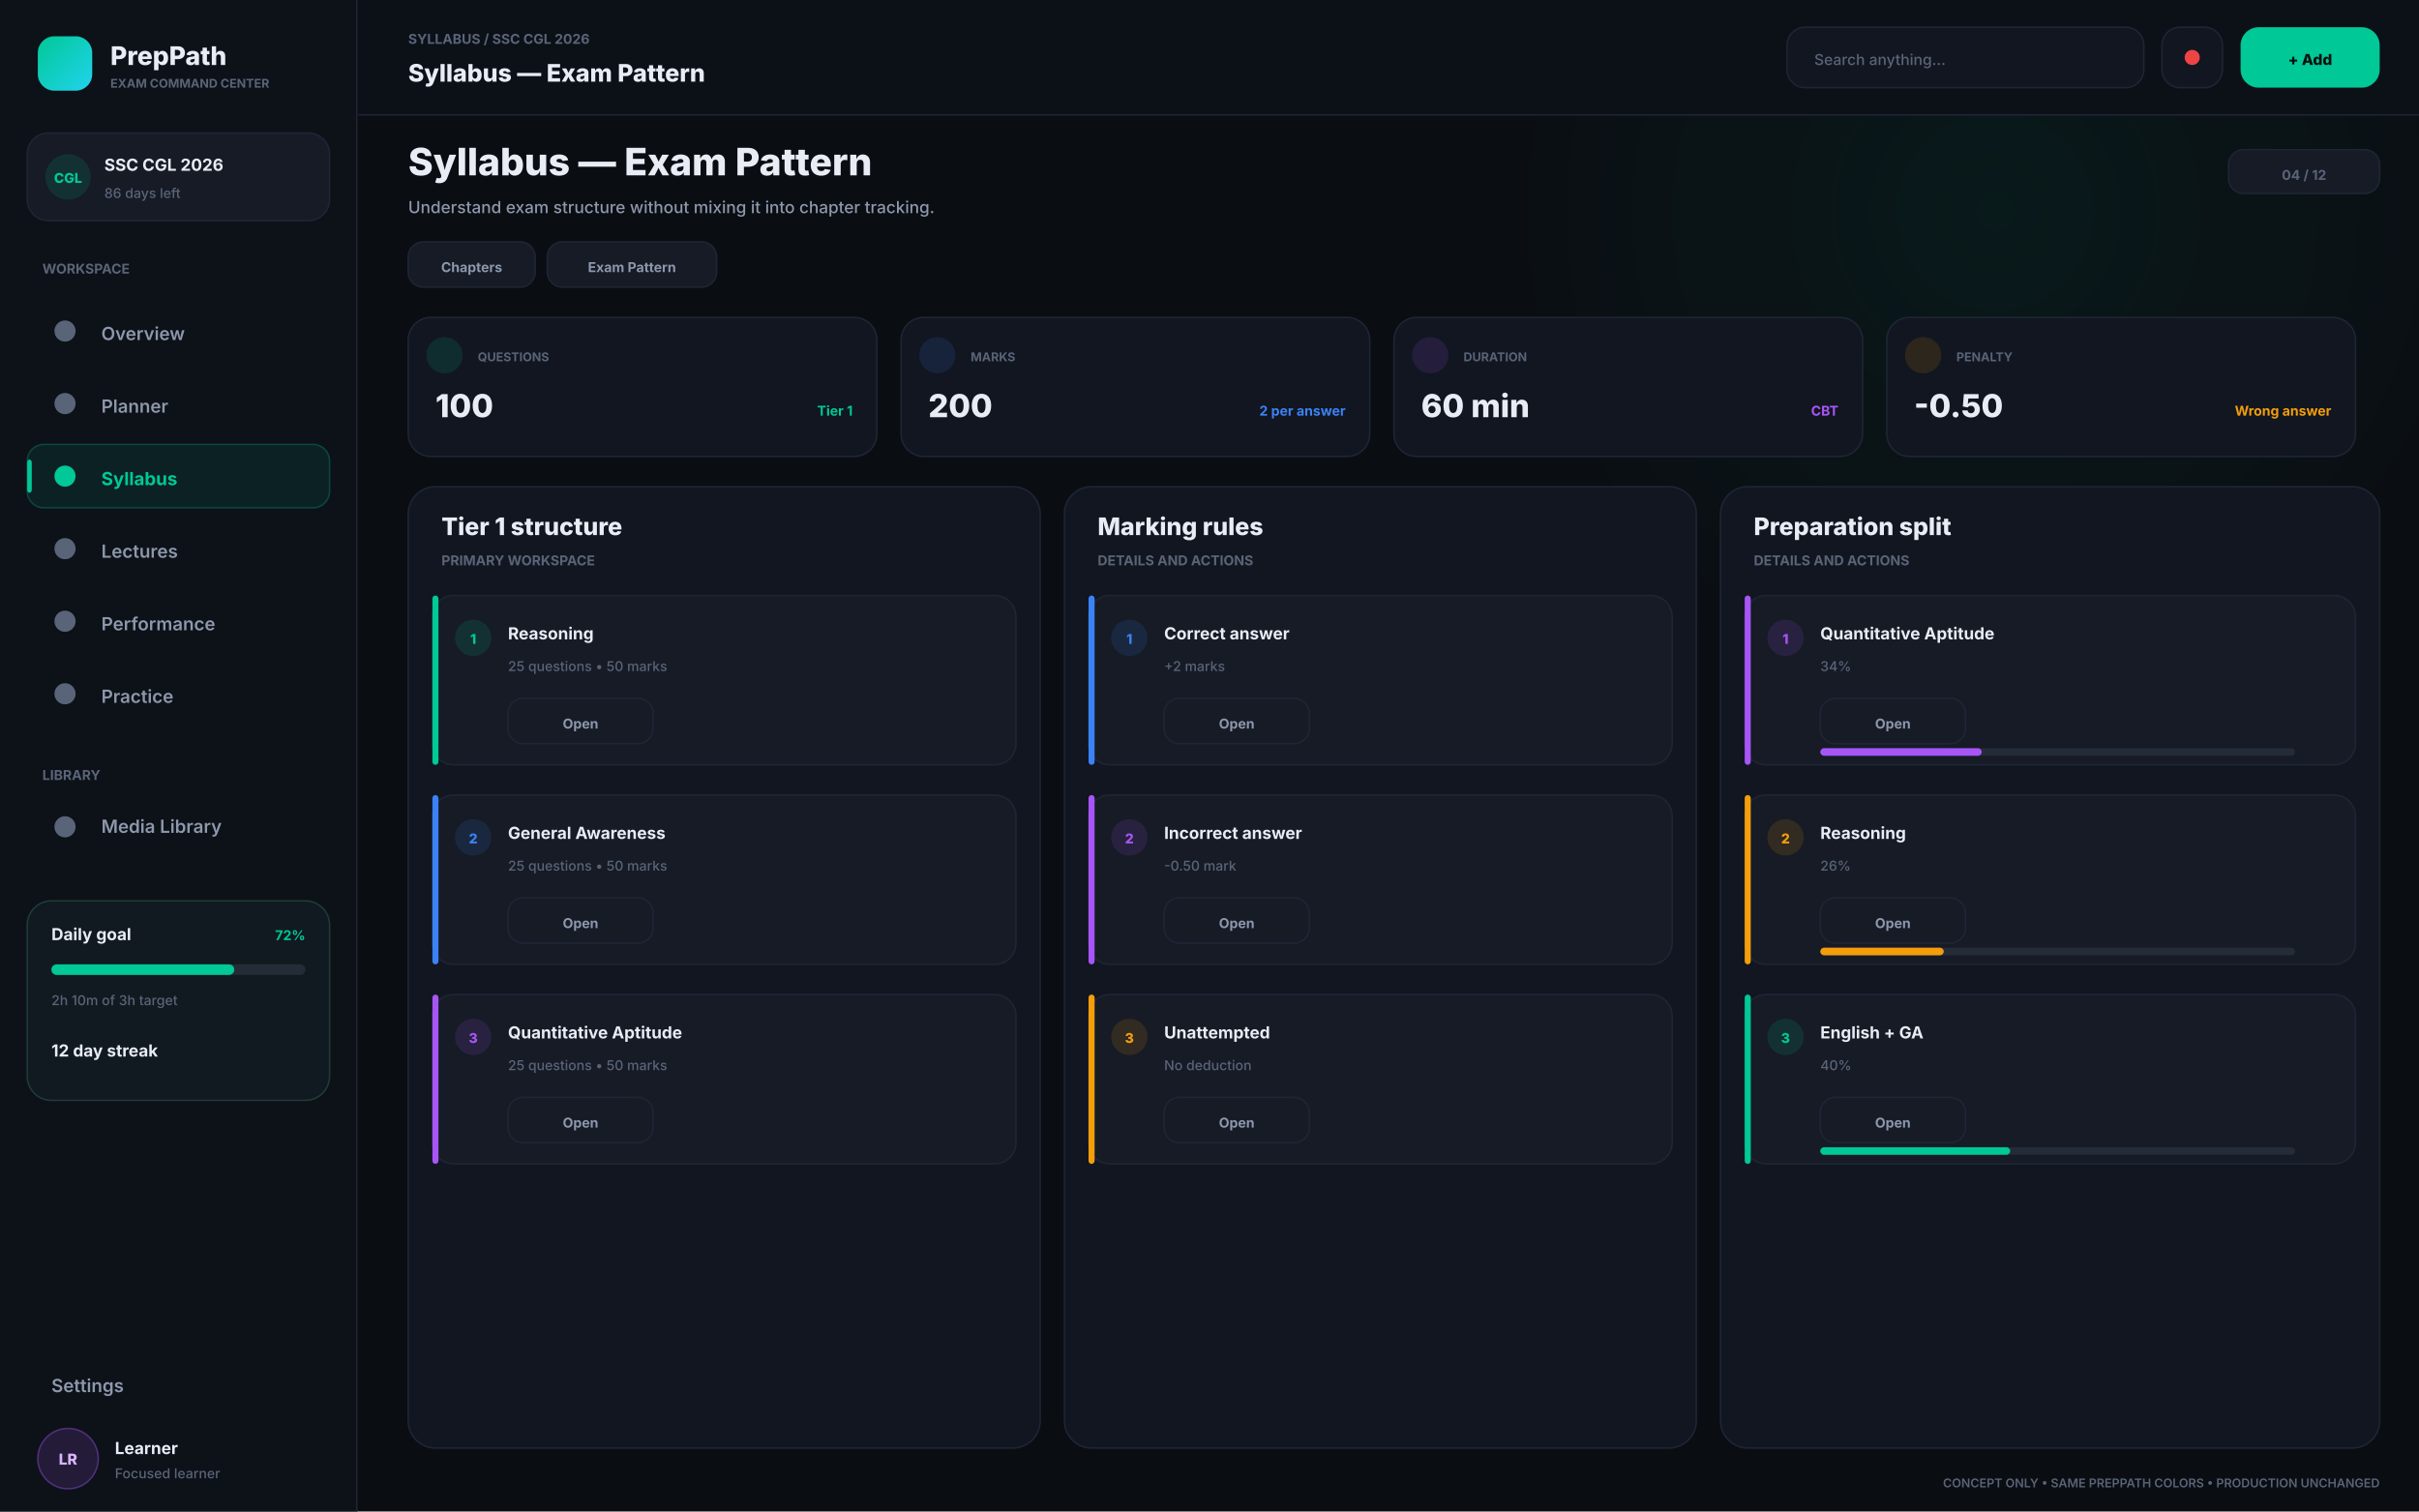
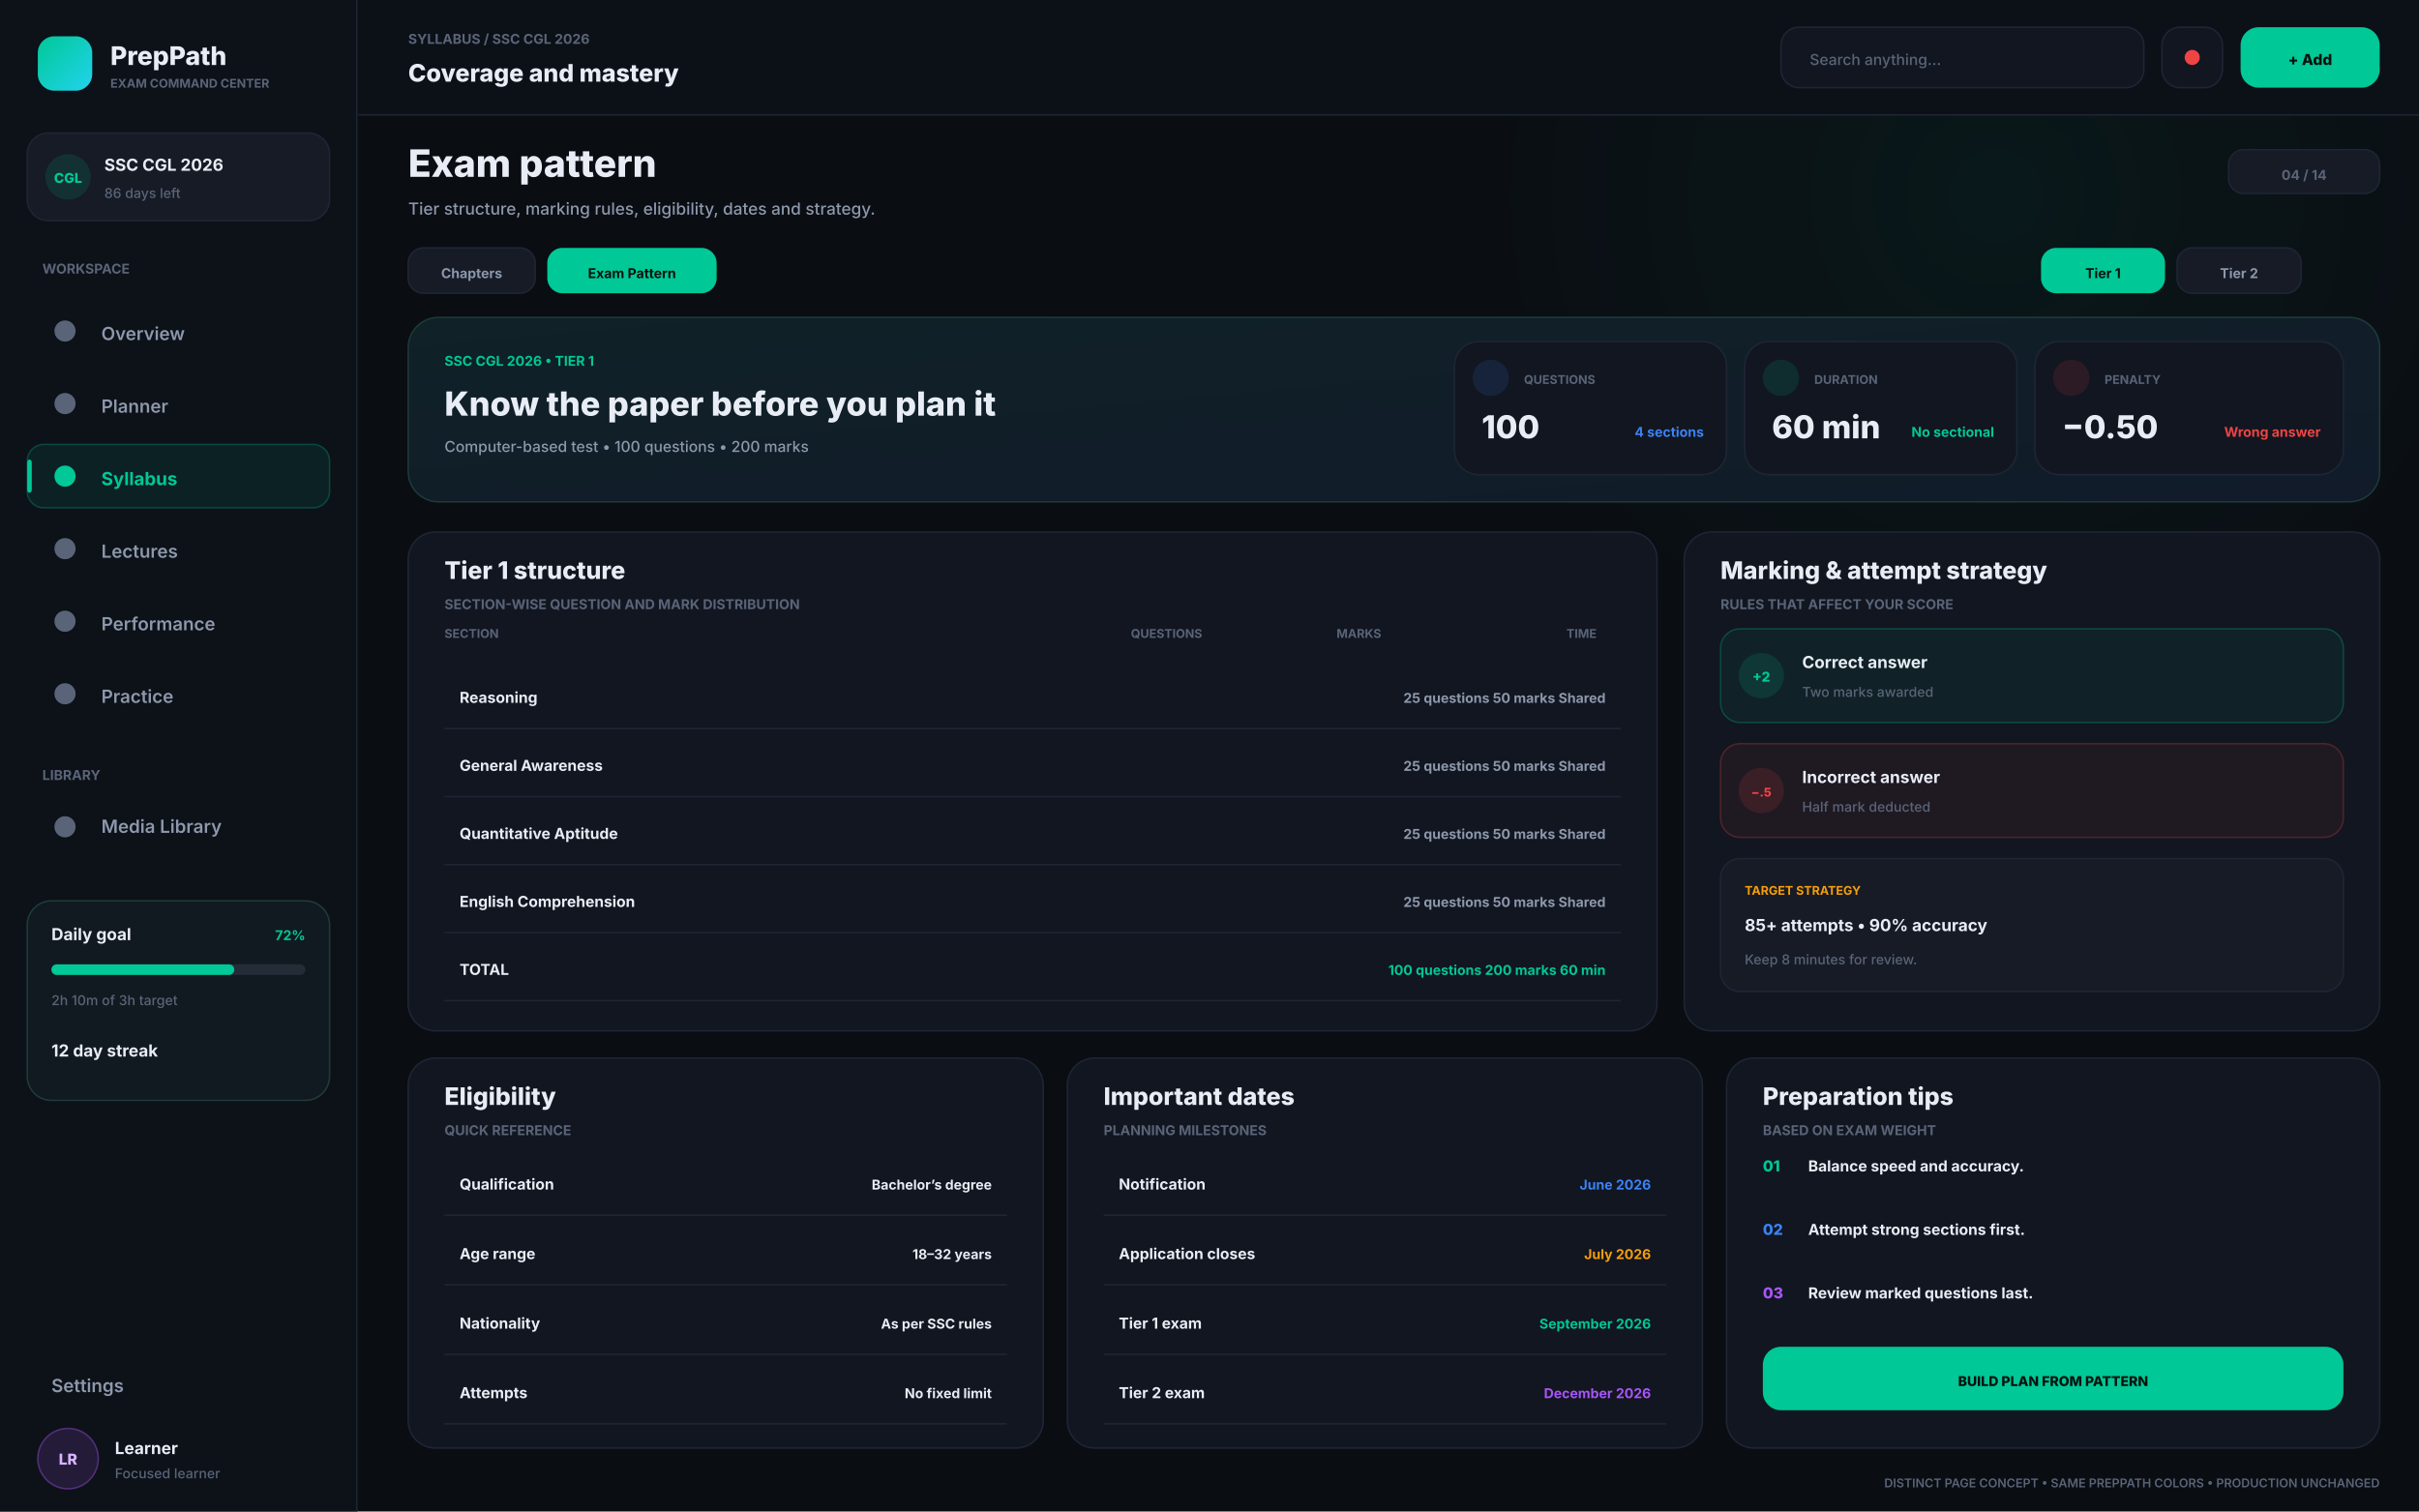
- <svg xmlns="http://www.w3.org/2000/svg" width="1600" height="1000" viewBox="0 0 1600 1000" role="img" aria-label="Syllabus — Exam Pattern">
+ <svg xmlns="http://www.w3.org/2000/svg" width="1600" height="1000" viewBox="0 0 1600 1000" role="img" aria-label="Exam pattern">
  <defs>
    <linearGradient id="a" x2="1" y2="1">
      <stop stop-color="#00C896" />
      <stop offset="1" stop-color="#22D3EE" />
    </linearGradient>
    <linearGradient id="hero" x2="1" y2="1">
      <stop stop-color="#102127" />
      <stop offset="1" stop-color="#111B2A" />
    </linearGradient>
    <radialGradient id="g">
      <stop stop-color="#00C896" stop-opacity=".2" />
      <stop offset="1" stop-color="#00C896" stop-opacity="0" />
    </radialGradient>
    <filter id="s">
-       <feDropShadow dy="10" stdDeviation="16" flood-opacity=".3" />
+       <feDropShadow dy="10" stdDeviation="16" flood-color="#000" flood-opacity=".3" />
    </filter>
    <style>text{font-family:Inter,ui-sans-serif,system-ui,-apple-system,'Segoe UI',sans-serif}</style>
  </defs>
  <rect width="1600" height="1000" fill="#0A0D12" />
-   <circle cx="1320" cy="140" r="350" fill="url(#g)" opacity=".35" />
+   <circle cx="1320" cy="130" r="360" fill="url(#g)" opacity=".32" />
  <rect width="236" height="1000" fill="#0D1118" />
  <path d="M236 0L236 1000" stroke="#1E2535" />
  <rect x="25" y="24" width="36" height="36" rx="11" fill="url(#a)" />
  <text x="73" y="43" font-size="17" fill="#E8EDF5" font-weight="800" text-anchor="start">PrepPath</text>
  <text x="73" y="58" font-size="8" fill="#5A6478" font-weight="700" text-anchor="start">EXAM COMMAND CENTER</text>
  <rect x="18" y="88" width="200" height="58" rx="14" fill="#161B26" stroke="#1E2535" />
-   <circle cx="45" cy="117" r="15" fill="#00C89620" />
+   <circle cx="45" cy="117" r="15" fill="#00C896" fill-opacity="0.125" />
  <text x="45" y="121" font-size="9" fill="#00C896" font-weight="800" text-anchor="middle">CGL</text>
  <text x="69" y="113" font-size="11" fill="#E8EDF5" font-weight="700" text-anchor="start">SSC CGL 2026</text>
  <text x="69" y="131" font-size="9" fill="#5A6478" font-weight="550" text-anchor="start">86 days left</text>
  <text x="28" y="181" font-size="9" fill="#5A6478" font-weight="750" text-anchor="start">WORKSPACE</text>
  <circle cx="43" cy="219" r="7" fill="#5A6478" />
  <text x="67" y="225" font-size="12" fill="#8D98AC" font-weight="600" text-anchor="start">Overview</text>
  <circle cx="43" cy="267" r="7" fill="#5A6478" />
  <text x="67" y="273" font-size="12" fill="#8D98AC" font-weight="600" text-anchor="start">Planner</text>
-   <rect x="18" y="294" width="200" height="42" rx="11" fill="#00C89618" stroke="#00C89644" />
+   <rect x="18" y="294" width="200" height="42" rx="11" fill="#00C896" fill-opacity="0.094" stroke="#00C89644" />
  <rect x="18" y="304" width="3" height="22" rx="2" fill="#00C896" />
  <circle cx="43" cy="315" r="7" fill="#00C896" />
  <text x="67" y="321" font-size="12" fill="#00C896" font-weight="750" text-anchor="start">Syllabus</text>
  <circle cx="43" cy="363" r="7" fill="#5A6478" />
  <text x="67" y="369" font-size="12" fill="#8D98AC" font-weight="600" text-anchor="start">Lectures</text>
  <circle cx="43" cy="411" r="7" fill="#5A6478" />
  <text x="67" y="417" font-size="12" fill="#8D98AC" font-weight="600" text-anchor="start">Performance</text>
  <circle cx="43" cy="459" r="7" fill="#5A6478" />
  <text x="67" y="465" font-size="12" fill="#8D98AC" font-weight="600" text-anchor="start">Practice</text>
  <text x="28" y="516" font-size="9" fill="#5A6478" font-weight="750" text-anchor="start">LIBRARY</text>
  <circle cx="43" cy="547" r="7" fill="#5A6478" />
  <text x="67" y="551" font-size="12" fill="#8D98AC" font-weight="600" text-anchor="start">Media Library</text>
  <rect x="18" y="596" width="200" height="132" rx="16" fill="#111A20" stroke="#1E3C38" />
  <text x="34" y="622" font-size="11" fill="#E8EDF5" font-weight="700" text-anchor="start">Daily goal</text>
  <text x="202" y="622" font-size="9" fill="#00C896" font-weight="750" text-anchor="end">72%</text>
  <rect x="34" y="638" width="168" height="7" rx="3.5" fill="#242C38" />
  <rect x="34" y="638" width="120.96" height="7" rx="3.5" fill="#00C896" />
  <text x="34" y="665" font-size="9" fill="#5A6478" font-weight="550" text-anchor="start">2h 10m of 3h target</text>
  <text x="34" y="699" font-size="11" fill="#E8EDF5" font-weight="700" text-anchor="start">12 day streak</text>
  <text x="34" y="921" font-size="12" fill="#8D98AC" font-weight="600" text-anchor="start">Settings</text>
-   <circle cx="45" cy="965" r="20" fill="#A855F725" stroke="#A855F766" />
+   <circle cx="45" cy="965" r="20" fill="#A855F7" fill-opacity="0.145" stroke="#A855F766" />
  <text x="45" y="969" font-size="10" fill="#D8B4FE" font-weight="800" text-anchor="middle">LR</text>
  <text x="76" y="962" font-size="11" fill="#E8EDF5" font-weight="700" text-anchor="start">Learner</text>
  <text x="76" y="978" font-size="9" fill="#5A6478" font-weight="550" text-anchor="start">Focused learner</text>
  <rect x="237" width="1363" height="76" fill="#0C1017" />
  <path d="M237 76L1600 76" stroke="#1E2535" />
  <text x="270" y="29" font-size="9" fill="#5A6478" font-weight="700" text-anchor="start">SYLLABUS  /  SSC CGL 2026</text>
-   <text x="270" y="54" font-size="16" fill="#E8EDF5" font-weight="760" text-anchor="start">Syllabus — Exam Pattern</text>
-   <rect x="1182" y="18" width="236" height="40" rx="12" fill="#111620" stroke="#1E2535" />
-   <text x="1200" y="43" font-size="10" fill="#5A6478" font-weight="550" text-anchor="start">Search anything...</text>
+   <text x="270" y="54" font-size="16" fill="#E8EDF5" font-weight="760" text-anchor="start">Coverage and mastery</text>
+   <rect x="1178" y="18" width="240" height="40" rx="12" fill="#111620" stroke="#1E2535" />
+   <text x="1197" y="43" font-size="10" fill="#5A6478" font-weight="550" text-anchor="start">Search anything...</text>
  <rect x="1430" y="18" width="40" height="40" rx="12" fill="#111620" stroke="#1E2535" />
  <circle cx="1450" cy="38" r="5" fill="#EF4444" />
  <rect x="1482" y="18" width="92" height="40" rx="12" fill="#00C896" />
  <text x="1528" y="43" font-size="10" fill="#06120F" font-weight="800" text-anchor="middle">+ Add</text>
-   <text x="270" y="116" font-size="25" fill="#E8EDF5" font-weight="790" text-anchor="start">Syllabus — Exam Pattern</text>
-   <text x="270" y="141" font-size="11" fill="#8D98AC" font-weight="550" text-anchor="start">Understand exam structure without mixing it into chapter tracking.</text>
+   <text x="270" y="117" font-size="25" fill="#E8EDF5" font-weight="790" text-anchor="start">Exam pattern</text>
+   <text x="270" y="142" font-size="11" fill="#8D98AC" font-weight="550" text-anchor="start">Tier structure, marking rules, eligibility, dates and strategy.</text>
  <rect x="1474" y="99" width="100" height="29" rx="10" fill="#161B26" stroke="#1E2535" />
-   <text x="1524" y="119" font-size="9" fill="#5A6478" font-weight="750" text-anchor="middle">04 / 12</text>
-   <rect x="270" y="160" width="84" height="30" rx="10" fill="#161B26" stroke="#1E2535" />
-   <text x="312" y="180" font-size="9" fill="#8D98AC" font-weight="700" text-anchor="middle">Chapters</text>
-   <rect x="362" y="160" width="112" height="30" rx="10" fill="#161B26" stroke="#1E2535" />
-   <text x="418" y="180" font-size="9" fill="#8D98AC" font-weight="700" text-anchor="middle">Exam Pattern</text>
-   <rect x="270" y="210" width="310" height="92" rx="15" fill="#111620" stroke="#1E2535" />
-   <circle cx="294" cy="235" r="12" fill="#00C89620" />
-   <text x="316" y="239" font-size="8" fill="#5A6478" font-weight="750" text-anchor="start">QUESTIONS</text>
-   <text x="288" y="276" font-size="21" fill="#E8EDF5" font-weight="780" text-anchor="start">100</text>
-   <text x="564" y="275" font-size="9" fill="#00C896" font-weight="700" text-anchor="end">Tier 1</text>
-   <rect x="596" y="210" width="310" height="92" rx="15" fill="#111620" stroke="#1E2535" />
-   <circle cx="620" cy="235" r="12" fill="#3B82F620" />
-   <text x="642" y="239" font-size="8" fill="#5A6478" font-weight="750" text-anchor="start">MARKS</text>
-   <text x="614" y="276" font-size="21" fill="#E8EDF5" font-weight="780" text-anchor="start">200</text>
-   <text x="890" y="275" font-size="9" fill="#3B82F6" font-weight="700" text-anchor="end">2 per answer</text>
-   <rect x="922" y="210" width="310" height="92" rx="15" fill="#111620" stroke="#1E2535" />
-   <circle cx="946" cy="235" r="12" fill="#A855F720" />
-   <text x="968" y="239" font-size="8" fill="#5A6478" font-weight="750" text-anchor="start">DURATION</text>
-   <text x="940" y="276" font-size="21" fill="#E8EDF5" font-weight="780" text-anchor="start">60 min</text>
-   <text x="1216" y="275" font-size="9" fill="#A855F7" font-weight="700" text-anchor="end">CBT</text>
-   <rect x="1248" y="210" width="310" height="92" rx="15" fill="#111620" stroke="#1E2535" />
-   <circle cx="1272" cy="235" r="12" fill="#F59E0B20" />
-   <text x="1294" y="239" font-size="8" fill="#5A6478" font-weight="750" text-anchor="start">PENALTY</text>
-   <text x="1266" y="276" font-size="21" fill="#E8EDF5" font-weight="780" text-anchor="start">-0.50</text>
-   <text x="1542" y="275" font-size="9" fill="#F59E0B" font-weight="700" text-anchor="end">Wrong answer</text>
-   <rect x="270" y="322" width="418" height="636" rx="18" fill="#111620" stroke="#1E2535" />
-   <text x="292" y="354" font-size="16" fill="#E8EDF5" font-weight="760" text-anchor="start">Tier 1 structure</text>
-   <text x="292" y="374" font-size="9" fill="#5A6478" font-weight="700" text-anchor="start">PRIMARY WORKSPACE</text>
-   <rect x="286" y="394" width="386" height="112" rx="14" fill="#161B26" stroke="#1E2535" />
-   <rect x="286" y="394" width="4" height="112" rx="2" fill="#00C896" />
-   <circle cx="313" cy="422" r="12" fill="#00C89620" />
-   <text x="313" y="426" font-size="9" fill="#00C896" font-weight="800" text-anchor="middle">1</text>
-   <text x="336" y="423" font-size="11" fill="#E8EDF5" font-weight="700" text-anchor="start">Reasoning</text>
-   <text x="336" y="444" font-size="9" fill="#5A6478" font-weight="550" text-anchor="start">25 questions • 50 marks</text>
-   <rect x="336" y="462" width="96" height="30" rx="10" fill="#161B26" stroke="#1E2535" />
-   <text x="384" y="482" font-size="9" fill="#8D98AC" font-weight="700" text-anchor="middle">Open</text>
-   <rect x="286" y="526" width="386" height="112" rx="14" fill="#161B26" stroke="#1E2535" />
-   <rect x="286" y="526" width="4" height="112" rx="2" fill="#3B82F6" />
-   <circle cx="313" cy="554" r="12" fill="#3B82F620" />
-   <text x="313" y="558" font-size="9" fill="#3B82F6" font-weight="800" text-anchor="middle">2</text>
-   <text x="336" y="555" font-size="11" fill="#E8EDF5" font-weight="700" text-anchor="start">General Awareness</text>
-   <text x="336" y="576" font-size="9" fill="#5A6478" font-weight="550" text-anchor="start">25 questions • 50 marks</text>
-   <rect x="336" y="594" width="96" height="30" rx="10" fill="#161B26" stroke="#1E2535" />
-   <text x="384" y="614" font-size="9" fill="#8D98AC" font-weight="700" text-anchor="middle">Open</text>
-   <rect x="286" y="658" width="386" height="112" rx="14" fill="#161B26" stroke="#1E2535" />
-   <rect x="286" y="658" width="4" height="112" rx="2" fill="#A855F7" />
-   <circle cx="313" cy="686" r="12" fill="#A855F720" />
-   <text x="313" y="690" font-size="9" fill="#A855F7" font-weight="800" text-anchor="middle">3</text>
-   <text x="336" y="687" font-size="11" fill="#E8EDF5" font-weight="700" text-anchor="start">Quantitative Aptitude</text>
-   <text x="336" y="708" font-size="9" fill="#5A6478" font-weight="550" text-anchor="start">25 questions • 50 marks</text>
-   <rect x="336" y="726" width="96" height="30" rx="10" fill="#161B26" stroke="#1E2535" />
-   <text x="384" y="746" font-size="9" fill="#8D98AC" font-weight="700" text-anchor="middle">Open</text>
-   <rect x="704" y="322" width="418" height="636" rx="18" fill="#111620" stroke="#1E2535" />
-   <text x="726" y="354" font-size="16" fill="#E8EDF5" font-weight="760" text-anchor="start">Marking rules</text>
-   <text x="726" y="374" font-size="9" fill="#5A6478" font-weight="700" text-anchor="start">DETAILS AND ACTIONS</text>
-   <rect x="720" y="394" width="386" height="112" rx="14" fill="#161B26" stroke="#1E2535" />
-   <rect x="720" y="394" width="4" height="112" rx="2" fill="#3B82F6" />
-   <circle cx="747" cy="422" r="12" fill="#3B82F620" />
-   <text x="747" y="426" font-size="9" fill="#3B82F6" font-weight="800" text-anchor="middle">1</text>
-   <text x="770" y="423" font-size="11" fill="#E8EDF5" font-weight="700" text-anchor="start">Correct answer</text>
-   <text x="770" y="444" font-size="9" fill="#5A6478" font-weight="550" text-anchor="start">+2 marks</text>
-   <rect x="770" y="462" width="96" height="30" rx="10" fill="#161B26" stroke="#1E2535" />
-   <text x="818" y="482" font-size="9" fill="#8D98AC" font-weight="700" text-anchor="middle">Open</text>
-   <rect x="720" y="526" width="386" height="112" rx="14" fill="#161B26" stroke="#1E2535" />
-   <rect x="720" y="526" width="4" height="112" rx="2" fill="#A855F7" />
-   <circle cx="747" cy="554" r="12" fill="#A855F720" />
-   <text x="747" y="558" font-size="9" fill="#A855F7" font-weight="800" text-anchor="middle">2</text>
-   <text x="770" y="555" font-size="11" fill="#E8EDF5" font-weight="700" text-anchor="start">Incorrect answer</text>
-   <text x="770" y="576" font-size="9" fill="#5A6478" font-weight="550" text-anchor="start">-0.50 mark</text>
-   <rect x="770" y="594" width="96" height="30" rx="10" fill="#161B26" stroke="#1E2535" />
-   <text x="818" y="614" font-size="9" fill="#8D98AC" font-weight="700" text-anchor="middle">Open</text>
-   <rect x="720" y="658" width="386" height="112" rx="14" fill="#161B26" stroke="#1E2535" />
-   <rect x="720" y="658" width="4" height="112" rx="2" fill="#F59E0B" />
-   <circle cx="747" cy="686" r="12" fill="#F59E0B20" />
-   <text x="747" y="690" font-size="9" fill="#F59E0B" font-weight="800" text-anchor="middle">3</text>
-   <text x="770" y="687" font-size="11" fill="#E8EDF5" font-weight="700" text-anchor="start">Unattempted</text>
-   <text x="770" y="708" font-size="9" fill="#5A6478" font-weight="550" text-anchor="start">No deduction</text>
-   <rect x="770" y="726" width="96" height="30" rx="10" fill="#161B26" stroke="#1E2535" />
-   <text x="818" y="746" font-size="9" fill="#8D98AC" font-weight="700" text-anchor="middle">Open</text>
-   <rect x="1138" y="322" width="436" height="636" rx="18" fill="#111620" stroke="#1E2535" />
-   <text x="1160" y="354" font-size="16" fill="#E8EDF5" font-weight="760" text-anchor="start">Preparation split</text>
-   <text x="1160" y="374" font-size="9" fill="#5A6478" font-weight="700" text-anchor="start">DETAILS AND ACTIONS</text>
-   <rect x="1154" y="394" width="404" height="112" rx="14" fill="#161B26" stroke="#1E2535" />
-   <rect x="1154" y="394" width="4" height="112" rx="2" fill="#A855F7" />
-   <circle cx="1181" cy="422" r="12" fill="#A855F720" />
-   <text x="1181" y="426" font-size="9" fill="#A855F7" font-weight="800" text-anchor="middle">1</text>
-   <text x="1204" y="423" font-size="11" fill="#E8EDF5" font-weight="700" text-anchor="start">Quantitative Aptitude</text>
-   <text x="1204" y="444" font-size="9" fill="#5A6478" font-weight="550" text-anchor="start">34%</text>
-   <rect x="1204" y="462" width="96" height="30" rx="10" fill="#161B26" stroke="#1E2535" />
-   <text x="1252" y="482" font-size="9" fill="#8D98AC" font-weight="700" text-anchor="middle">Open</text>
-   <rect x="1204" y="495" width="314" height="5" rx="2.5" fill="#242C38" />
-   <rect x="1204" y="495" width="106.76" height="5" rx="2.5" fill="#A855F7" />
-   <rect x="1154" y="526" width="404" height="112" rx="14" fill="#161B26" stroke="#1E2535" />
-   <rect x="1154" y="526" width="4" height="112" rx="2" fill="#F59E0B" />
-   <circle cx="1181" cy="554" r="12" fill="#F59E0B20" />
-   <text x="1181" y="558" font-size="9" fill="#F59E0B" font-weight="800" text-anchor="middle">2</text>
-   <text x="1204" y="555" font-size="11" fill="#E8EDF5" font-weight="700" text-anchor="start">Reasoning</text>
-   <text x="1204" y="576" font-size="9" fill="#5A6478" font-weight="550" text-anchor="start">26%</text>
-   <rect x="1204" y="594" width="96" height="30" rx="10" fill="#161B26" stroke="#1E2535" />
-   <text x="1252" y="614" font-size="9" fill="#8D98AC" font-weight="700" text-anchor="middle">Open</text>
-   <rect x="1204" y="627" width="314" height="5" rx="2.5" fill="#242C38" />
-   <rect x="1204" y="627" width="81.64" height="5" rx="2.5" fill="#F59E0B" />
-   <rect x="1154" y="658" width="404" height="112" rx="14" fill="#161B26" stroke="#1E2535" />
-   <rect x="1154" y="658" width="4" height="112" rx="2" fill="#00C896" />
-   <circle cx="1181" cy="686" r="12" fill="#00C89620" />
-   <text x="1181" y="690" font-size="9" fill="#00C896" font-weight="800" text-anchor="middle">3</text>
-   <text x="1204" y="687" font-size="11" fill="#E8EDF5" font-weight="700" text-anchor="start">English + GA</text>
-   <text x="1204" y="708" font-size="9" fill="#5A6478" font-weight="550" text-anchor="start">40%</text>
-   <rect x="1204" y="726" width="96" height="30" rx="10" fill="#161B26" stroke="#1E2535" />
-   <text x="1252" y="746" font-size="9" fill="#8D98AC" font-weight="700" text-anchor="middle">Open</text>
-   <rect x="1204" y="759" width="314" height="5" rx="2.5" fill="#242C38" />
-   <rect x="1204" y="759" width="125.6" height="5" rx="2.5" fill="#00C896" />
-   <text x="1574" y="984" font-size="8" fill="#5A6478" font-weight="600" text-anchor="end">CONCEPT ONLY • SAME PREPPATH COLORS • PRODUCTION UNCHANGED</text>
+   <text x="1524" y="119" font-size="9" fill="#5A6478" font-weight="750" text-anchor="middle">04 / 14</text>
+   <rect x="270" y="164" width="84" height="30" rx="10" fill="#161B26" stroke="#1E2535" />
+   <text x="312" y="184" font-size="9" fill="#8D98AC" font-weight="700" text-anchor="middle">Chapters</text>
+   <rect x="362" y="164" width="112" height="30" rx="10" fill="#00C896" />
+   <text x="418" y="184" font-size="9" fill="#06120F" font-weight="700" text-anchor="middle">Exam Pattern</text>
+   <rect x="1350" y="164" width="82" height="30" rx="10" fill="#00C896" />
+   <text x="1391" y="184" font-size="9" fill="#06120F" font-weight="700" text-anchor="middle">Tier 1</text>
+   <rect x="1440" y="164" width="82" height="30" rx="10" fill="#161B26" stroke="#1E2535" />
+   <text x="1481" y="184" font-size="9" fill="#8D98AC" font-weight="700" text-anchor="middle">Tier 2</text>
+   <rect x="270" y="210" width="1304" height="122" rx="20" fill="url(#hero)" stroke="#1D3A39" />
+   <text x="294" y="242" font-size="9" fill="#00C896" font-weight="750" text-anchor="start">SSC CGL 2026 • TIER 1</text>
+   <text x="294" y="275" font-size="22" fill="#E8EDF5" font-weight="780" text-anchor="start">Know the paper before you plan it</text>
+   <text x="294" y="299" font-size="10" fill="#8D98AC" font-weight="550" text-anchor="start">Computer-based test • 100 questions • 200 marks</text>
+   <rect x="962" y="226" width="180" height="88" rx="16" fill="#111620" stroke="#1E2535" />
+   <circle cx="986" cy="250" r="12" fill="#3B82F6" fill-opacity="0.125" />
+   <text x="1008" y="254" font-size="8" fill="#5A6478" font-weight="750" text-anchor="start">QUESTIONS</text>
+   <text x="980" y="290" font-size="21" fill="#E8EDF5" font-weight="780" text-anchor="start">100</text>
+   <text x="1127" y="289" font-size="9" fill="#3B82F6" font-weight="700" text-anchor="end">4 sections</text>
+   <rect x="1154" y="226" width="180" height="88" rx="16" fill="#111620" stroke="#1E2535" />
+   <circle cx="1178" cy="250" r="12" fill="#00C896" fill-opacity="0.125" />
+   <text x="1200" y="254" font-size="8" fill="#5A6478" font-weight="750" text-anchor="start">DURATION</text>
+   <text x="1172" y="290" font-size="21" fill="#E8EDF5" font-weight="780" text-anchor="start">60 min</text>
+   <text x="1319" y="289" font-size="9" fill="#00C896" font-weight="700" text-anchor="end">No sectional</text>
+   <rect x="1346" y="226" width="204" height="88" rx="16" fill="#111620" stroke="#1E2535" />
+   <circle cx="1370" cy="250" r="12" fill="#EF4444" fill-opacity="0.125" />
+   <text x="1392" y="254" font-size="8" fill="#5A6478" font-weight="750" text-anchor="start">PENALTY</text>
+   <text x="1364" y="290" font-size="21" fill="#E8EDF5" font-weight="780" text-anchor="start">−0.50</text>
+   <text x="1535" y="289" font-size="9" fill="#EF4444" font-weight="700" text-anchor="end">Wrong answer</text>
+   <rect x="270" y="352" width="826" height="330" rx="18" fill="#111620" stroke="#1E2535" />
+   <text x="294" y="383" font-size="16" fill="#E8EDF5" font-weight="760" text-anchor="start">Tier 1 structure</text>
+   <text x="294" y="403" font-size="9" fill="#5A6478" font-weight="700" text-anchor="start">SECTION-WISE QUESTION AND MARK DISTRIBUTION</text>
+   <text x="294" y="422" font-size="8" fill="#5A6478" font-weight="750" text-anchor="start">SECTION</text>
+   <text x="748" y="422" font-size="8" fill="#5A6478" font-weight="750" text-anchor="start">QUESTIONS</text>
+   <text x="884" y="422" font-size="8" fill="#5A6478" font-weight="750" text-anchor="start">MARKS</text>
+   <text x="1056" y="422" font-size="8" fill="#5A6478" font-weight="750" text-anchor="end">TIME</text>
+   <path d="M294 482L1072 482" stroke="#1E2535" />
+   <text x="304" y="465" font-size="10" fill="#E8EDF5" font-weight="650" text-anchor="start">Reasoning</text>
+   <text x="1062" y="465" font-size="9" fill="#8D98AC" font-weight="700" text-anchor="end">25 questions    50 marks    Shared</text>
+   <path d="M294 527L1072 527" stroke="#1E2535" />
+   <text x="304" y="510" font-size="10" fill="#E8EDF5" font-weight="650" text-anchor="start">General Awareness</text>
+   <text x="1062" y="510" font-size="9" fill="#8D98AC" font-weight="700" text-anchor="end">25 questions    50 marks    Shared</text>
+   <path d="M294 572L1072 572" stroke="#1E2535" />
+   <text x="304" y="555" font-size="10" fill="#E8EDF5" font-weight="650" text-anchor="start">Quantitative Aptitude</text>
+   <text x="1062" y="555" font-size="9" fill="#8D98AC" font-weight="700" text-anchor="end">25 questions    50 marks    Shared</text>
+   <path d="M294 617L1072 617" stroke="#1E2535" />
+   <text x="304" y="600" font-size="10" fill="#E8EDF5" font-weight="650" text-anchor="start">English Comprehension</text>
+   <text x="1062" y="600" font-size="9" fill="#8D98AC" font-weight="700" text-anchor="end">25 questions    50 marks    Shared</text>
+   <path d="M294 662L1072 662" stroke="#1E2535" />
+   <text x="304" y="645" font-size="10" fill="#E8EDF5" font-weight="650" text-anchor="start">TOTAL</text>
+   <text x="1062" y="645" font-size="9" fill="#00C896" font-weight="700" text-anchor="end">100 questions    200 marks    60 min</text>
+   <rect x="1114" y="352" width="460" height="330" rx="18" fill="#111620" stroke="#1E2535" />
+   <text x="1138" y="383" font-size="16" fill="#E8EDF5" font-weight="760" text-anchor="start">Marking &amp; attempt strategy</text>
+   <text x="1138" y="403" font-size="9" fill="#5A6478" font-weight="700" text-anchor="start">RULES THAT AFFECT YOUR SCORE</text>
+   <rect x="1138" y="416" width="412" height="62" rx="13" fill="#00C896" fill-opacity="0.063" stroke="#00C89644" />
+   <circle cx="1165" cy="447" r="15" fill="#00C896" fill-opacity="0.133" />
+   <text x="1165" y="451" font-size="9" fill="#00C896" font-weight="800" text-anchor="middle">+2</text>
+   <text x="1192" y="442" font-size="11" fill="#E8EDF5" font-weight="700" text-anchor="start">Correct answer</text>
+   <text x="1192" y="461" font-size="9" fill="#5A6478" font-weight="550" text-anchor="start">Two marks awarded</text>
+   <rect x="1138" y="492" width="412" height="62" rx="13" fill="#EF4444" fill-opacity="0.063" stroke="#EF444444" />
+   <circle cx="1165" cy="523" r="15" fill="#EF4444" fill-opacity="0.133" />
+   <text x="1165" y="527" font-size="8" fill="#EF4444" font-weight="800" text-anchor="middle">−.5</text>
+   <text x="1192" y="518" font-size="11" fill="#E8EDF5" font-weight="700" text-anchor="start">Incorrect answer</text>
+   <text x="1192" y="537" font-size="9" fill="#5A6478" font-weight="550" text-anchor="start">Half mark deducted</text>
+   <rect x="1138" y="568" width="412" height="88" rx="13" fill="#161B26" stroke="#1E2535" />
+   <text x="1154" y="592" font-size="8" fill="#F59E0B" font-weight="750" text-anchor="start">TARGET STRATEGY</text>
+   <text x="1154" y="616" font-size="11" fill="#E8EDF5" font-weight="700" text-anchor="start">85+ attempts • 90% accuracy</text>
+   <text x="1154" y="638" font-size="9" fill="#5A6478" font-weight="550" text-anchor="start">Keep 8 minutes for review.</text>
+   <rect x="270" y="700" width="420" height="258" rx="18" fill="#111620" stroke="#1E2535" />
+   <text x="294" y="731" font-size="16" fill="#E8EDF5" font-weight="760" text-anchor="start">Eligibility</text>
+   <text x="294" y="751" font-size="9" fill="#5A6478" font-weight="700" text-anchor="start">QUICK REFERENCE</text>
+   <path d="M294 804L666 804" stroke="#1E2535" />
+   <text x="304" y="787" font-size="10" fill="#E8EDF5" font-weight="650" text-anchor="start">Qualification</text>
+   <text x="656" y="787" font-size="9" fill="#E8EDF5" font-weight="700" text-anchor="end">Bachelor’s degree</text>
+   <path d="M294 850L666 850" stroke="#1E2535" />
+   <text x="304" y="833" font-size="10" fill="#E8EDF5" font-weight="650" text-anchor="start">Age range</text>
+   <text x="656" y="833" font-size="9" fill="#E8EDF5" font-weight="700" text-anchor="end">18–32 years</text>
+   <path d="M294 896L666 896" stroke="#1E2535" />
+   <text x="304" y="879" font-size="10" fill="#E8EDF5" font-weight="650" text-anchor="start">Nationality</text>
+   <text x="656" y="879" font-size="9" fill="#E8EDF5" font-weight="700" text-anchor="end">As per SSC rules</text>
+   <path d="M294 942L666 942" stroke="#1E2535" />
+   <text x="304" y="925" font-size="10" fill="#E8EDF5" font-weight="650" text-anchor="start">Attempts</text>
+   <text x="656" y="925" font-size="9" fill="#E8EDF5" font-weight="700" text-anchor="end">No fixed limit</text>
+   <rect x="706" y="700" width="420" height="258" rx="18" fill="#111620" stroke="#1E2535" />
+   <text x="730" y="731" font-size="16" fill="#E8EDF5" font-weight="760" text-anchor="start">Important dates</text>
+   <text x="730" y="751" font-size="9" fill="#5A6478" font-weight="700" text-anchor="start">PLANNING MILESTONES</text>
+   <path d="M730 804L1102 804" stroke="#1E2535" />
+   <text x="740" y="787" font-size="10" fill="#E8EDF5" font-weight="650" text-anchor="start">Notification</text>
+   <text x="1092" y="787" font-size="9" fill="#3B82F6" font-weight="700" text-anchor="end">June 2026</text>
+   <path d="M730 850L1102 850" stroke="#1E2535" />
+   <text x="740" y="833" font-size="10" fill="#E8EDF5" font-weight="650" text-anchor="start">Application closes</text>
+   <text x="1092" y="833" font-size="9" fill="#F59E0B" font-weight="700" text-anchor="end">July 2026</text>
+   <path d="M730 896L1102 896" stroke="#1E2535" />
+   <text x="740" y="879" font-size="10" fill="#E8EDF5" font-weight="650" text-anchor="start">Tier 1 exam</text>
+   <text x="1092" y="879" font-size="9" fill="#00C896" font-weight="700" text-anchor="end">September 2026</text>
+   <path d="M730 942L1102 942" stroke="#1E2535" />
+   <text x="740" y="925" font-size="10" fill="#E8EDF5" font-weight="650" text-anchor="start">Tier 2 exam</text>
+   <text x="1092" y="925" font-size="9" fill="#A855F7" font-weight="700" text-anchor="end">December 2026</text>
+   <rect x="1142" y="700" width="432" height="258" rx="18" fill="#111620" stroke="#1E2535" />
+   <text x="1166" y="731" font-size="16" fill="#E8EDF5" font-weight="760" text-anchor="start">Preparation tips</text>
+   <text x="1166" y="751" font-size="9" fill="#5A6478" font-weight="700" text-anchor="start">BASED ON EXAM WEIGHT</text>
+   <text x="1166" y="775" font-size="10" fill="#00C896" font-weight="800" text-anchor="start">01</text>
+   <text x="1196" y="775" font-size="10" fill="#E8EDF5" font-weight="650" text-anchor="start">Balance speed and accuracy.</text>
+   <text x="1166" y="817" font-size="10" fill="#3B82F6" font-weight="800" text-anchor="start">02</text>
+   <text x="1196" y="817" font-size="10" fill="#E8EDF5" font-weight="650" text-anchor="start">Attempt strong sections first.</text>
+   <text x="1166" y="859" font-size="10" fill="#A855F7" font-weight="800" text-anchor="start">03</text>
+   <text x="1196" y="859" font-size="10" fill="#E8EDF5" font-weight="650" text-anchor="start">Review marked questions last.</text>
+   <rect x="1166" y="891" width="384" height="42" rx="12" fill="#00C896" />
+   <text x="1358" y="917" font-size="9" fill="#06120F" font-weight="800" text-anchor="middle">BUILD PLAN FROM PATTERN</text>
+   <text x="1574" y="984" font-size="8" fill="#5A6478" font-weight="600" text-anchor="end">DISTINCT PAGE CONCEPT • SAME PREPPATH COLORS • PRODUCTION UNCHANGED</text>
</svg>
